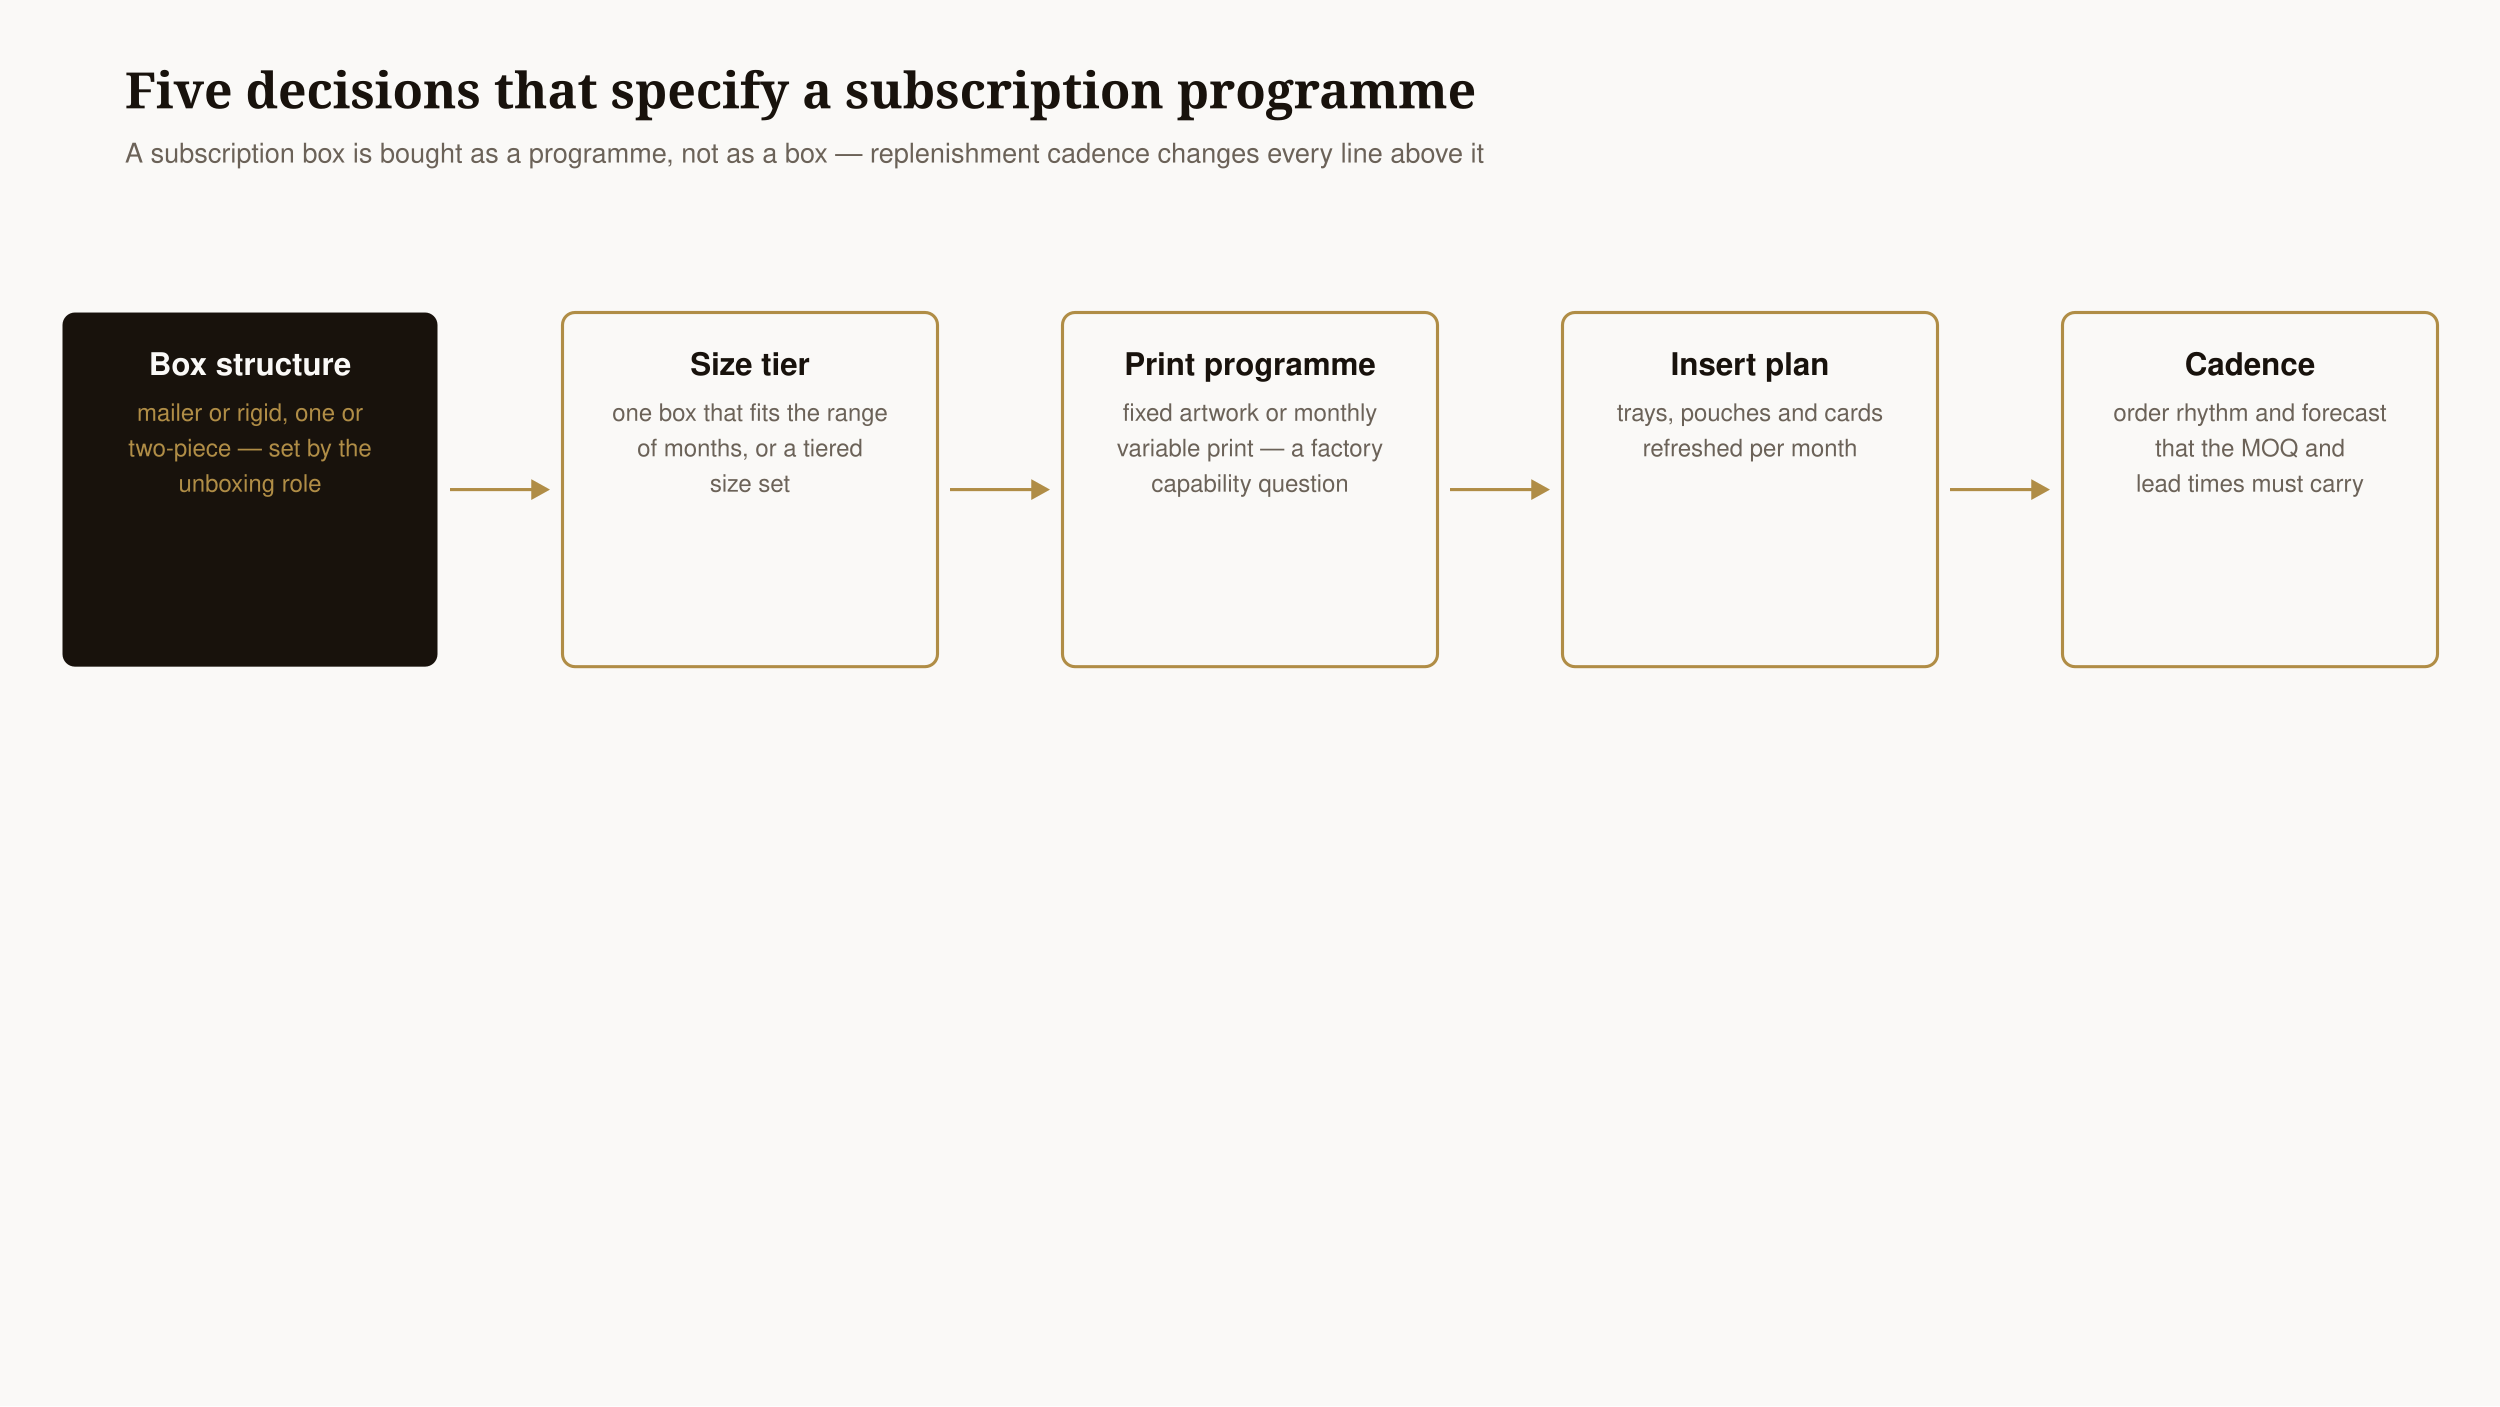
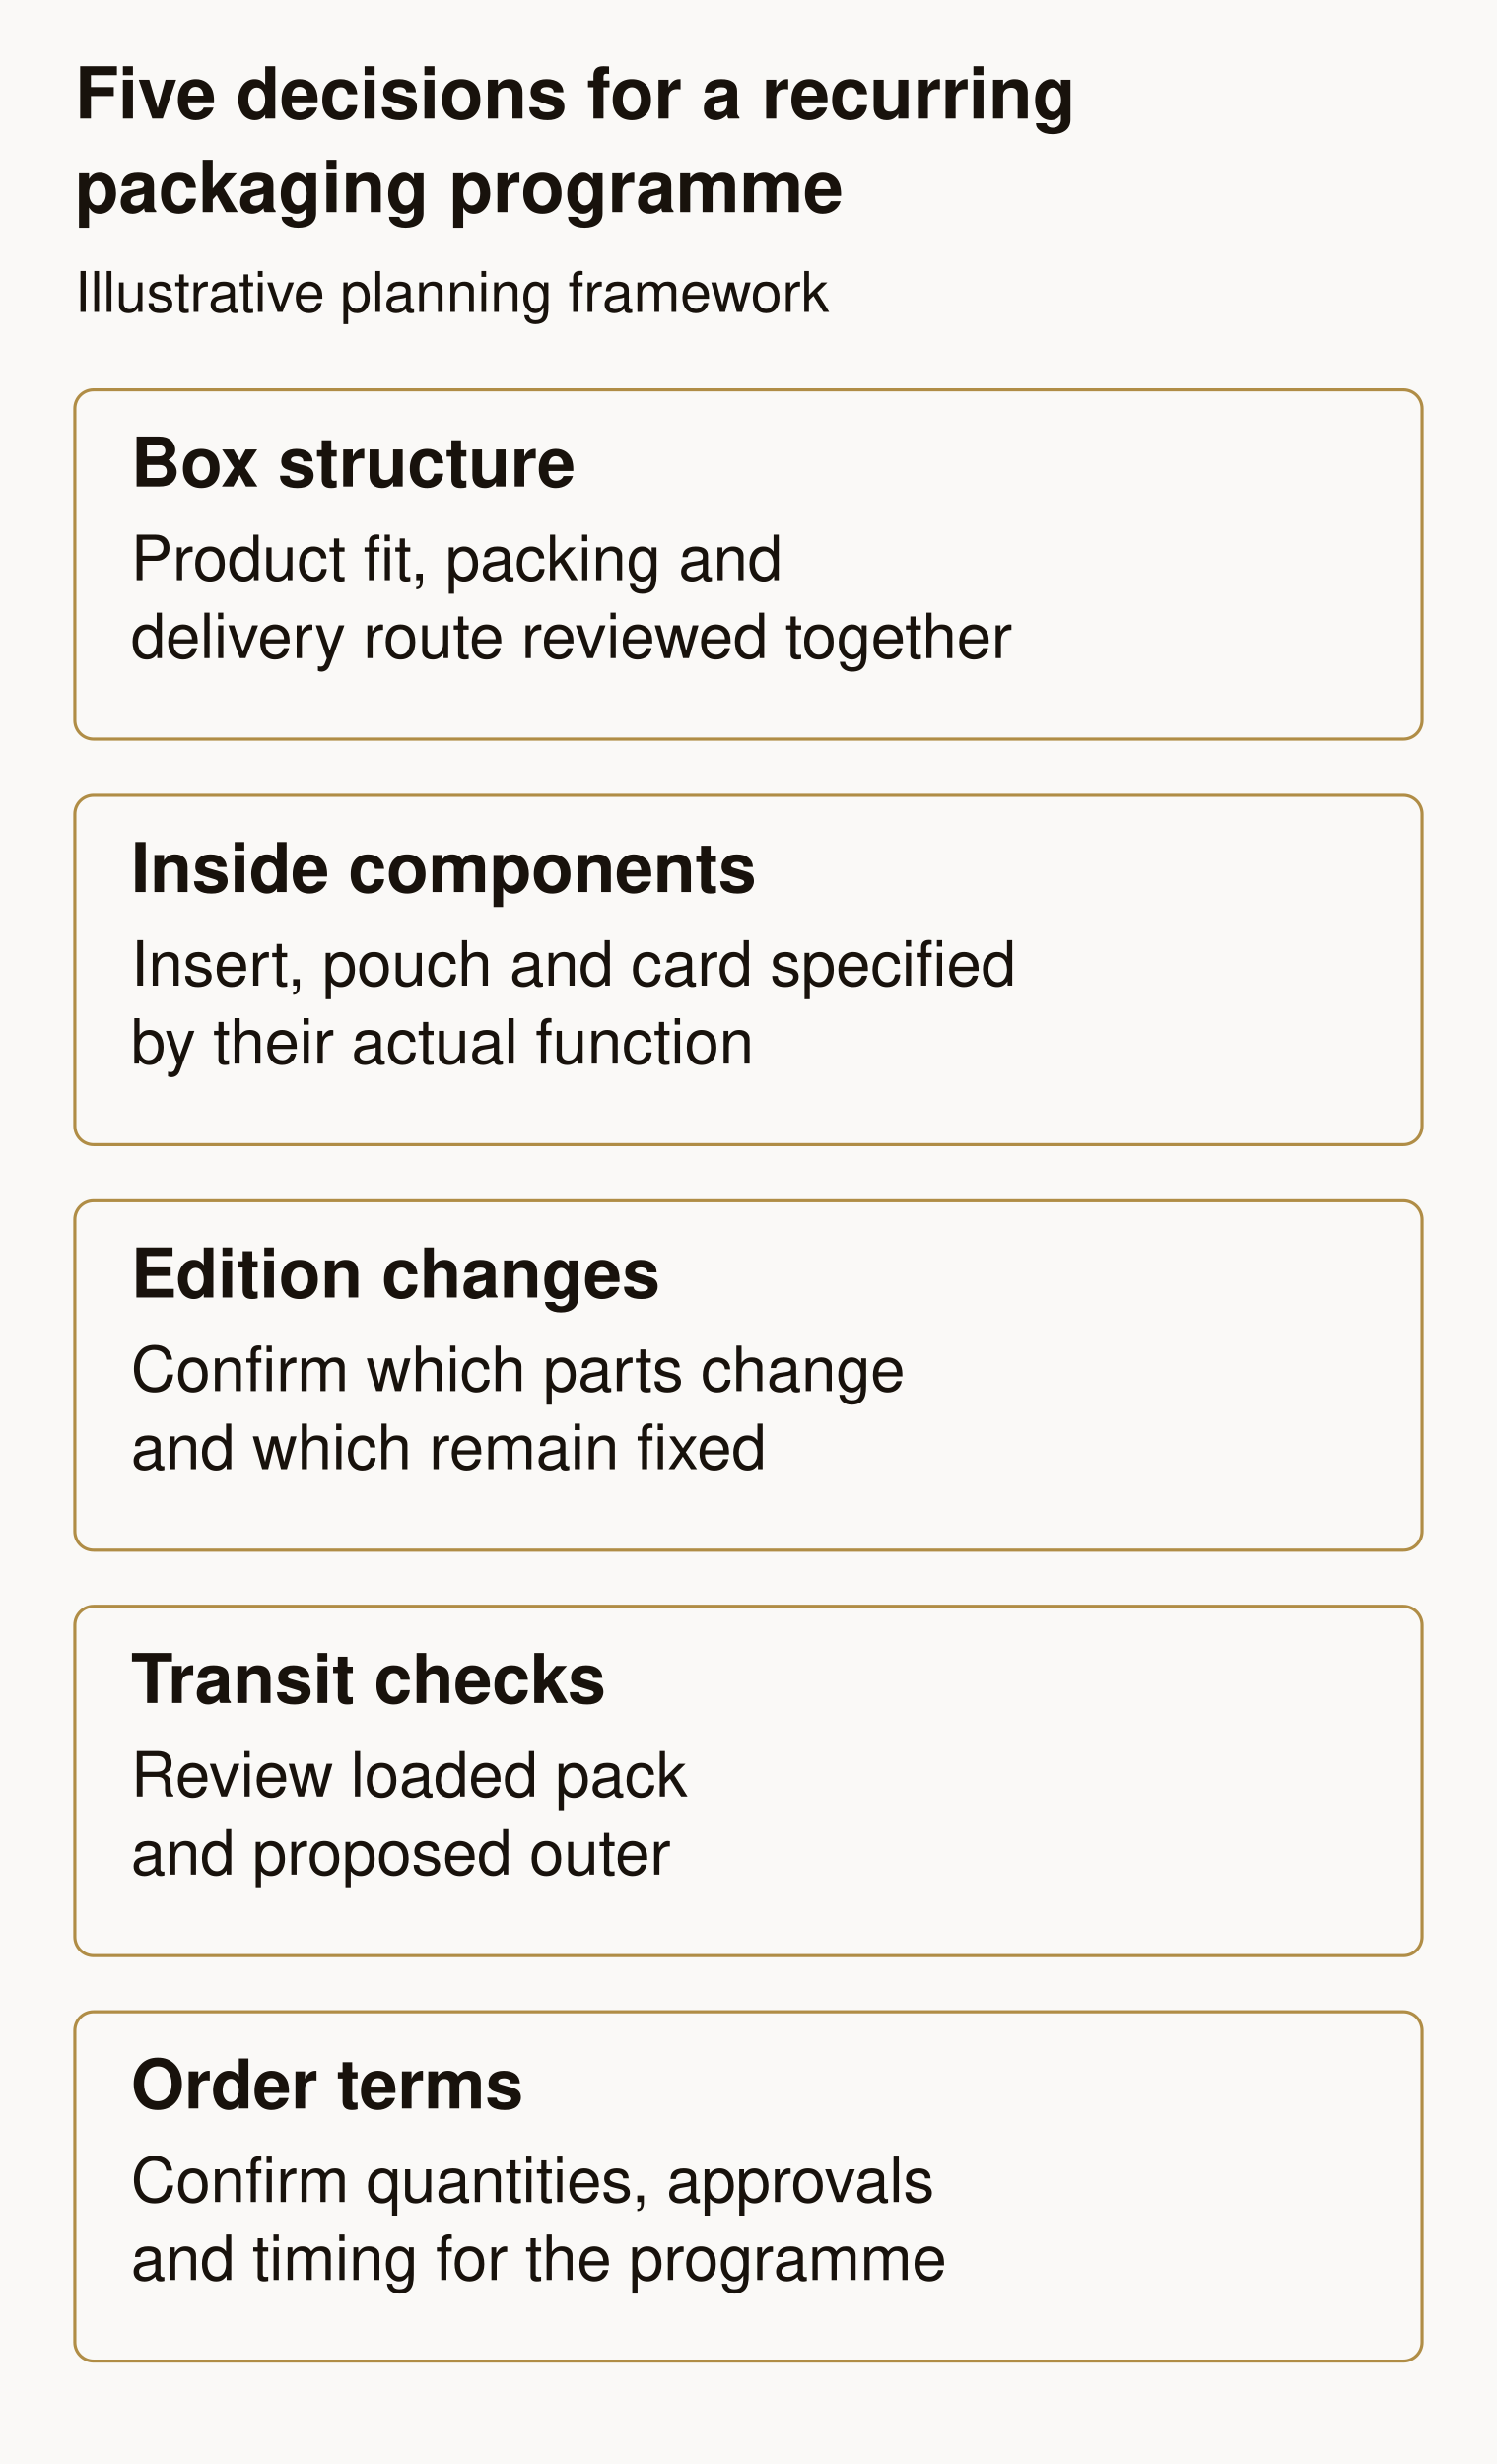
- <svg xmlns="http://www.w3.org/2000/svg" viewBox="0 0 1200 675" width="1200" height="675" role="img" aria-label="Five decisions that specify a subscription programme">
-   <rect width="1200" height="675" fill="#faf9f7" />
-   <g font-family="Helvetica,Arial,sans-serif">
-     <text x="60" y="52" font-family="Georgia,serif" font-size="24" font-weight="600" fill="#18120c">Five decisions that specify a subscription programme</text>
-     <text x="60" y="78" font-size="13" fill="#6b6258">A subscription box is bought as a programme, not as a box — replenishment cadence changes every line above it</text>
-     <rect x="30.0" y="150" width="180.0" height="170" rx="6" fill="#18120c" />
-     <text x="120.0" y="180" text-anchor="middle" font-size="15" font-weight="600" fill="#faf9f7">Box structure</text>
-     <text x="120.0" y="202" text-anchor="middle" font-size="11.5" fill="#b08d46">mailer or rigid, one or</text>
-     <text x="120.0" y="219" text-anchor="middle" font-size="11.5" fill="#b08d46">two-piece — set by the</text>
-     <text x="120.0" y="236" text-anchor="middle" font-size="11.5" fill="#b08d46">unboxing role</text>
-     <line x1="216.0" y1="235.0" x2="258.0" y2="235.0" stroke="#b08d46" stroke-width="1.5" />
-     <path d="M264.0 235.0 l-9 -5 v10 z" fill="#b08d46" />
-     <rect x="270.0" y="150" width="180.0" height="170" rx="6" fill="none" stroke="#b08d46" stroke-width="1.5" />
-     <text x="360.0" y="180" text-anchor="middle" font-size="15" font-weight="600" fill="#18120c">Size tier</text>
-     <text x="360.0" y="202" text-anchor="middle" font-size="11.5" fill="#6b6258">one box that fits the range</text>
-     <text x="360.0" y="219" text-anchor="middle" font-size="11.5" fill="#6b6258">of months, or a tiered</text>
-     <text x="360.0" y="236" text-anchor="middle" font-size="11.5" fill="#6b6258">size set</text>
-     <line x1="456.0" y1="235.0" x2="498.0" y2="235.0" stroke="#b08d46" stroke-width="1.5" />
-     <path d="M504.0 235.0 l-9 -5 v10 z" fill="#b08d46" />
-     <rect x="510.0" y="150" width="180.0" height="170" rx="6" fill="none" stroke="#b08d46" stroke-width="1.5" />
-     <text x="600.0" y="180" text-anchor="middle" font-size="15" font-weight="600" fill="#18120c">Print programme</text>
-     <text x="600.0" y="202" text-anchor="middle" font-size="11.5" fill="#6b6258">fixed artwork or monthly</text>
-     <text x="600.0" y="219" text-anchor="middle" font-size="11.5" fill="#6b6258">variable print — a factory</text>
-     <text x="600.0" y="236" text-anchor="middle" font-size="11.5" fill="#6b6258">capability question</text>
-     <line x1="696.0" y1="235.0" x2="738.0" y2="235.0" stroke="#b08d46" stroke-width="1.5" />
-     <path d="M744.0 235.0 l-9 -5 v10 z" fill="#b08d46" />
-     <rect x="750.0" y="150" width="180.0" height="170" rx="6" fill="none" stroke="#b08d46" stroke-width="1.5" />
-     <text x="840.0" y="180" text-anchor="middle" font-size="15" font-weight="600" fill="#18120c">Insert plan</text>
-     <text x="840.0" y="202" text-anchor="middle" font-size="11.5" fill="#6b6258">trays, pouches and cards</text>
-     <text x="840.0" y="219" text-anchor="middle" font-size="11.5" fill="#6b6258">refreshed per month</text>
-     <line x1="936.0" y1="235.0" x2="978.0" y2="235.0" stroke="#b08d46" stroke-width="1.5" />
-     <path d="M984.0 235.0 l-9 -5 v10 z" fill="#b08d46" />
-     <rect x="990.0" y="150" width="180.0" height="170" rx="6" fill="none" stroke="#b08d46" stroke-width="1.5" />
-     <text x="1080.0" y="180" text-anchor="middle" font-size="15" font-weight="600" fill="#18120c">Cadence</text>
-     <text x="1080.0" y="202" text-anchor="middle" font-size="11.5" fill="#6b6258">order rhythm and forecast</text>
-     <text x="1080.0" y="219" text-anchor="middle" font-size="11.5" fill="#6b6258">that the MOQ and</text>
-     <text x="1080.0" y="236" text-anchor="middle" font-size="11.5" fill="#6b6258">lead times must carry</text>
+ <svg xmlns="http://www.w3.org/2000/svg" viewBox="0 0 480 790" width="480" height="790" role="img" aria-label="Five decisions that specify a subscription programme">
+   <rect width="480" height="790" fill="#faf9f7" />
+   <g font-family="Helvetica,Arial,sans-serif" fill="#18120c">
+     <text x="24" y="38" font-size="23" font-weight="600">Five decisions for a recurring</text>
+     <text x="24" y="68" font-size="23" font-weight="600">packaging programme</text>
+     <text x="24" y="100" font-size="18">Illustrative planning framework</text>
+     <rect x="24" y="125" width="432" height="112" rx="6" fill="none" stroke="#b08d46" />
+     <text x="42" y="156" font-size="22" font-weight="600">Box structure</text>
+     <text x="42" y="186" font-size="20">Product fit, packing and</text>
+     <text x="42" y="211" font-size="20">delivery route reviewed together</text>
+     <rect x="24" y="255" width="432" height="112" rx="6" fill="none" stroke="#b08d46" />
+     <text x="42" y="286" font-size="22" font-weight="600">Inside components</text>
+     <text x="42" y="316" font-size="20">Insert, pouch and card specified</text>
+     <text x="42" y="341" font-size="20">by their actual function</text>
+     <rect x="24" y="385" width="432" height="112" rx="6" fill="none" stroke="#b08d46" />
+     <text x="42" y="416" font-size="22" font-weight="600">Edition changes</text>
+     <text x="42" y="446" font-size="20">Confirm which parts change</text>
+     <text x="42" y="471" font-size="20">and which remain fixed</text>
+     <rect x="24" y="515" width="432" height="112" rx="6" fill="none" stroke="#b08d46" />
+     <text x="42" y="546" font-size="22" font-weight="600">Transit checks</text>
+     <text x="42" y="576" font-size="20">Review loaded pack</text>
+     <text x="42" y="601" font-size="20">and proposed outer</text>
+     <rect x="24" y="645" width="432" height="112" rx="6" fill="none" stroke="#b08d46" />
+     <text x="42" y="676" font-size="22" font-weight="600">Order terms</text>
+     <text x="42" y="706" font-size="20">Confirm quantities, approvals</text>
+     <text x="42" y="731" font-size="20">and timing for the programme</text>
  </g>
</svg>
